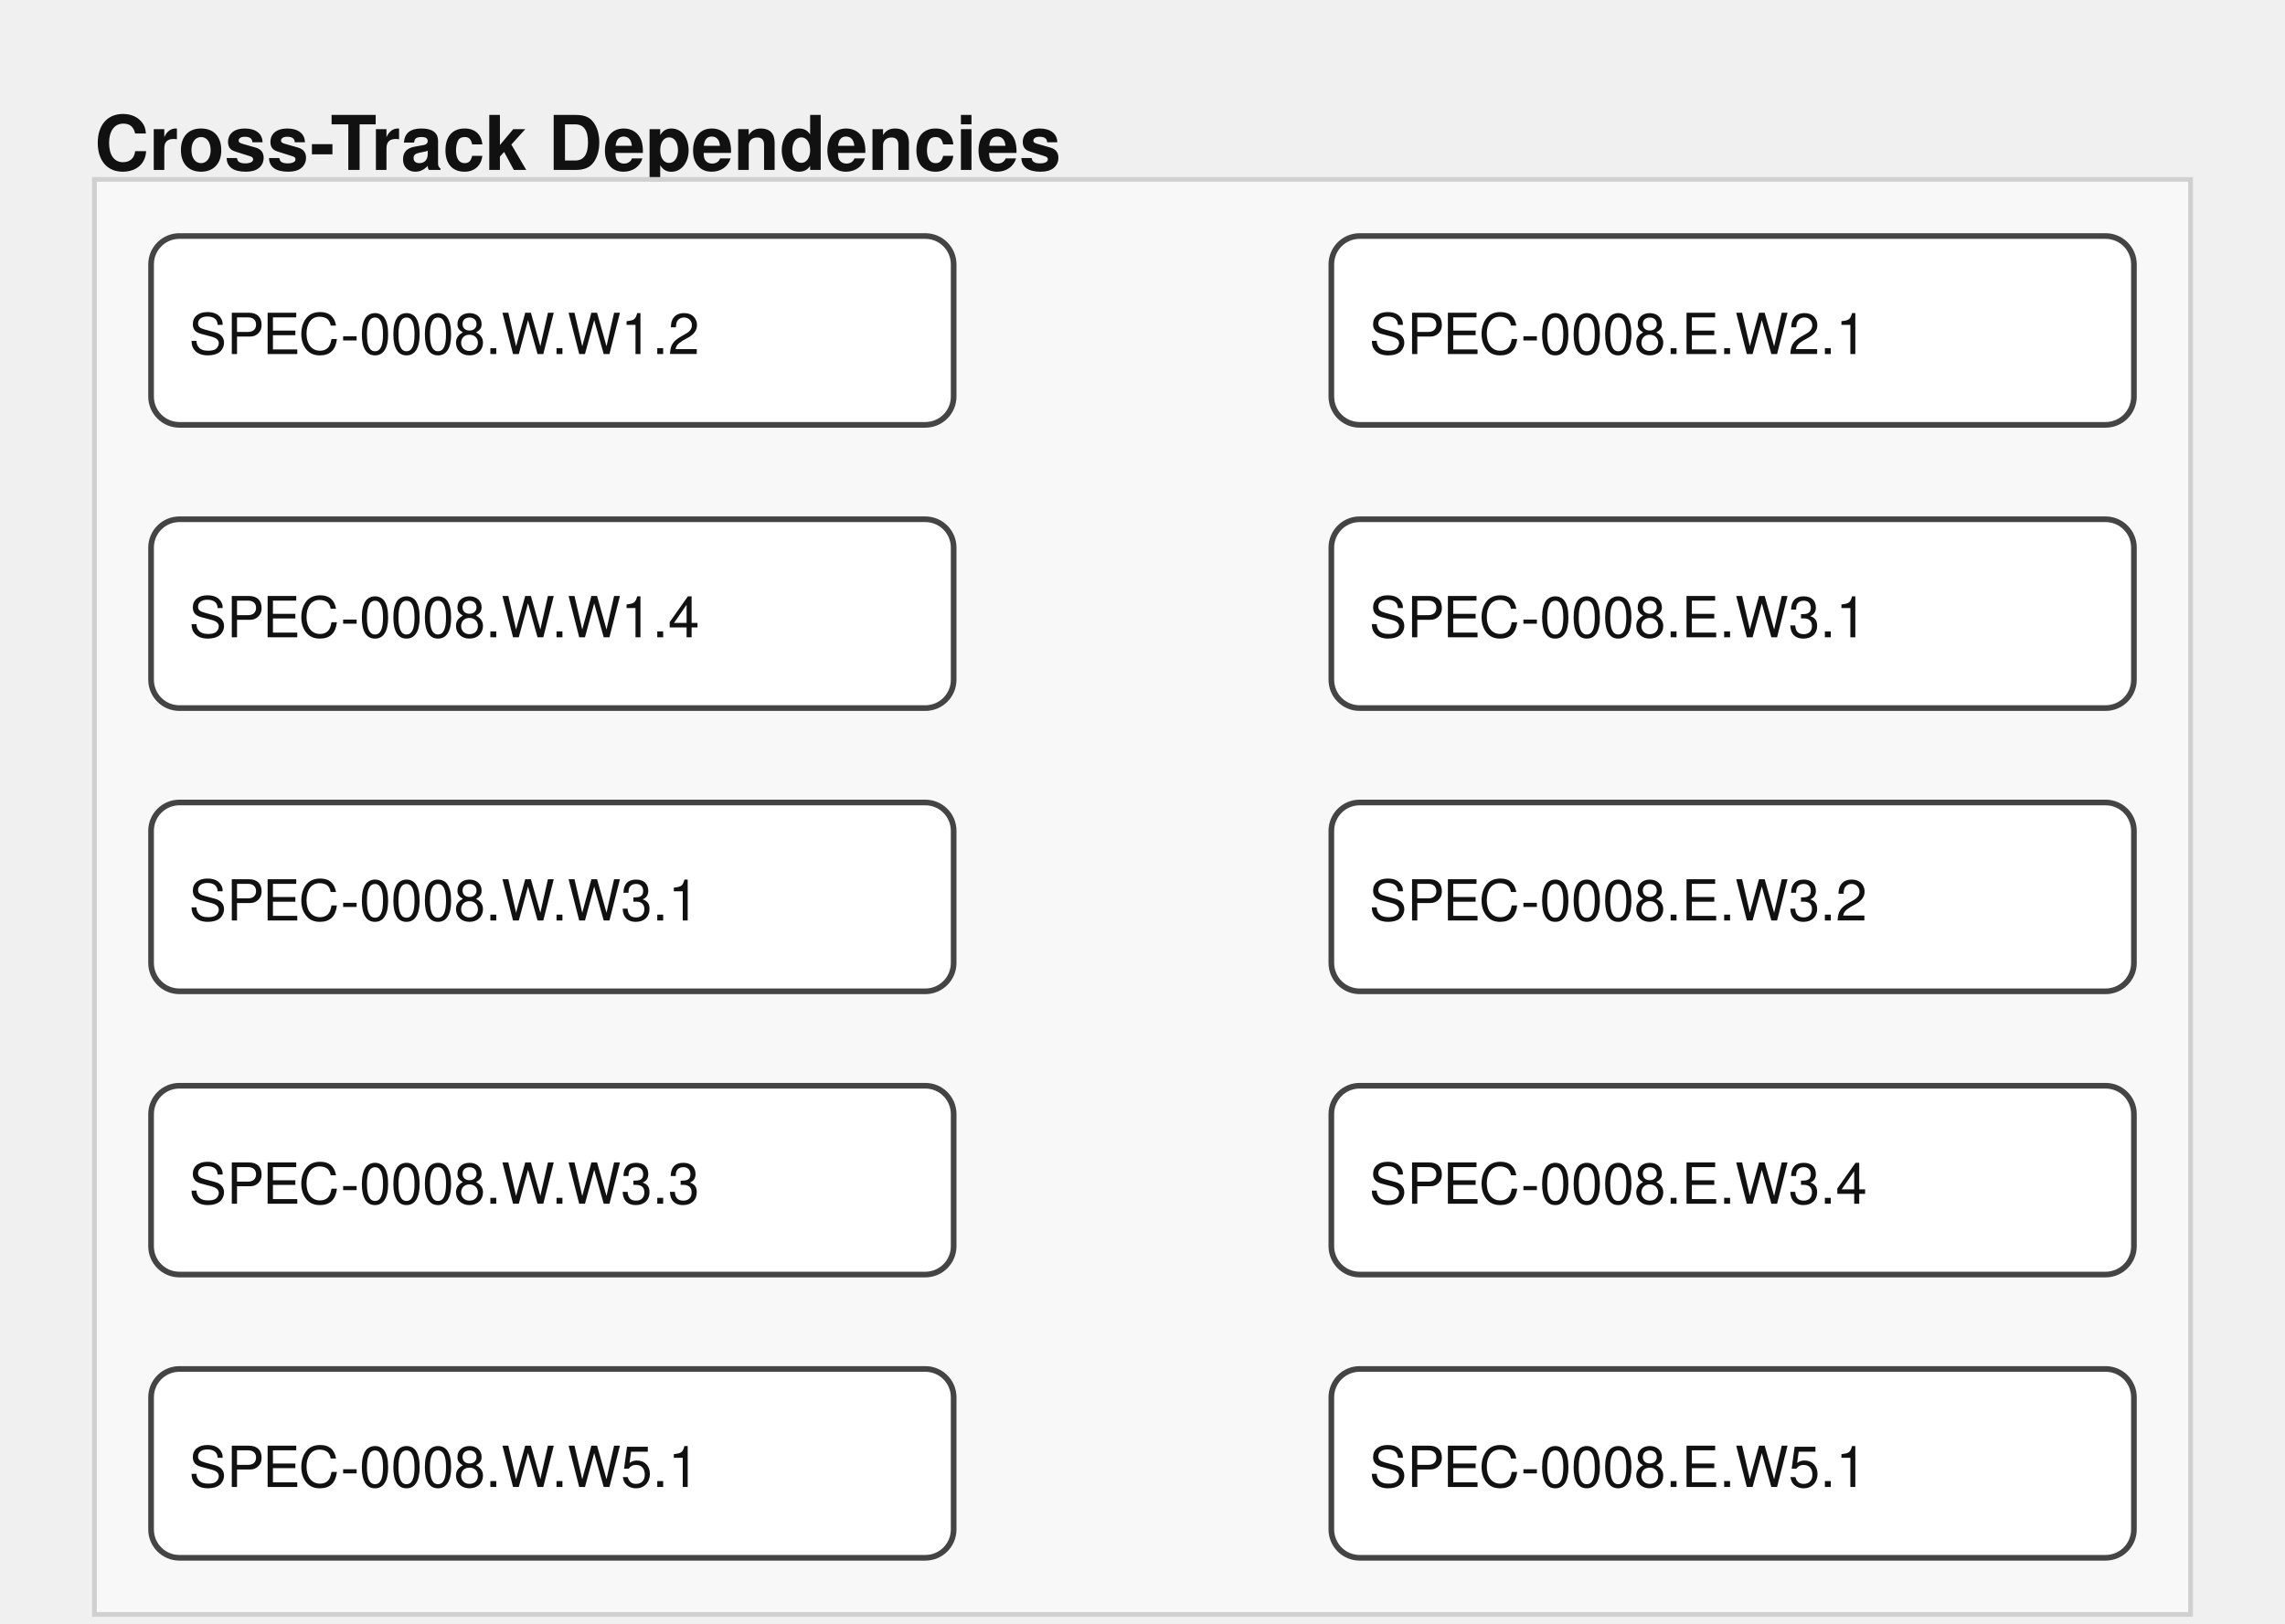
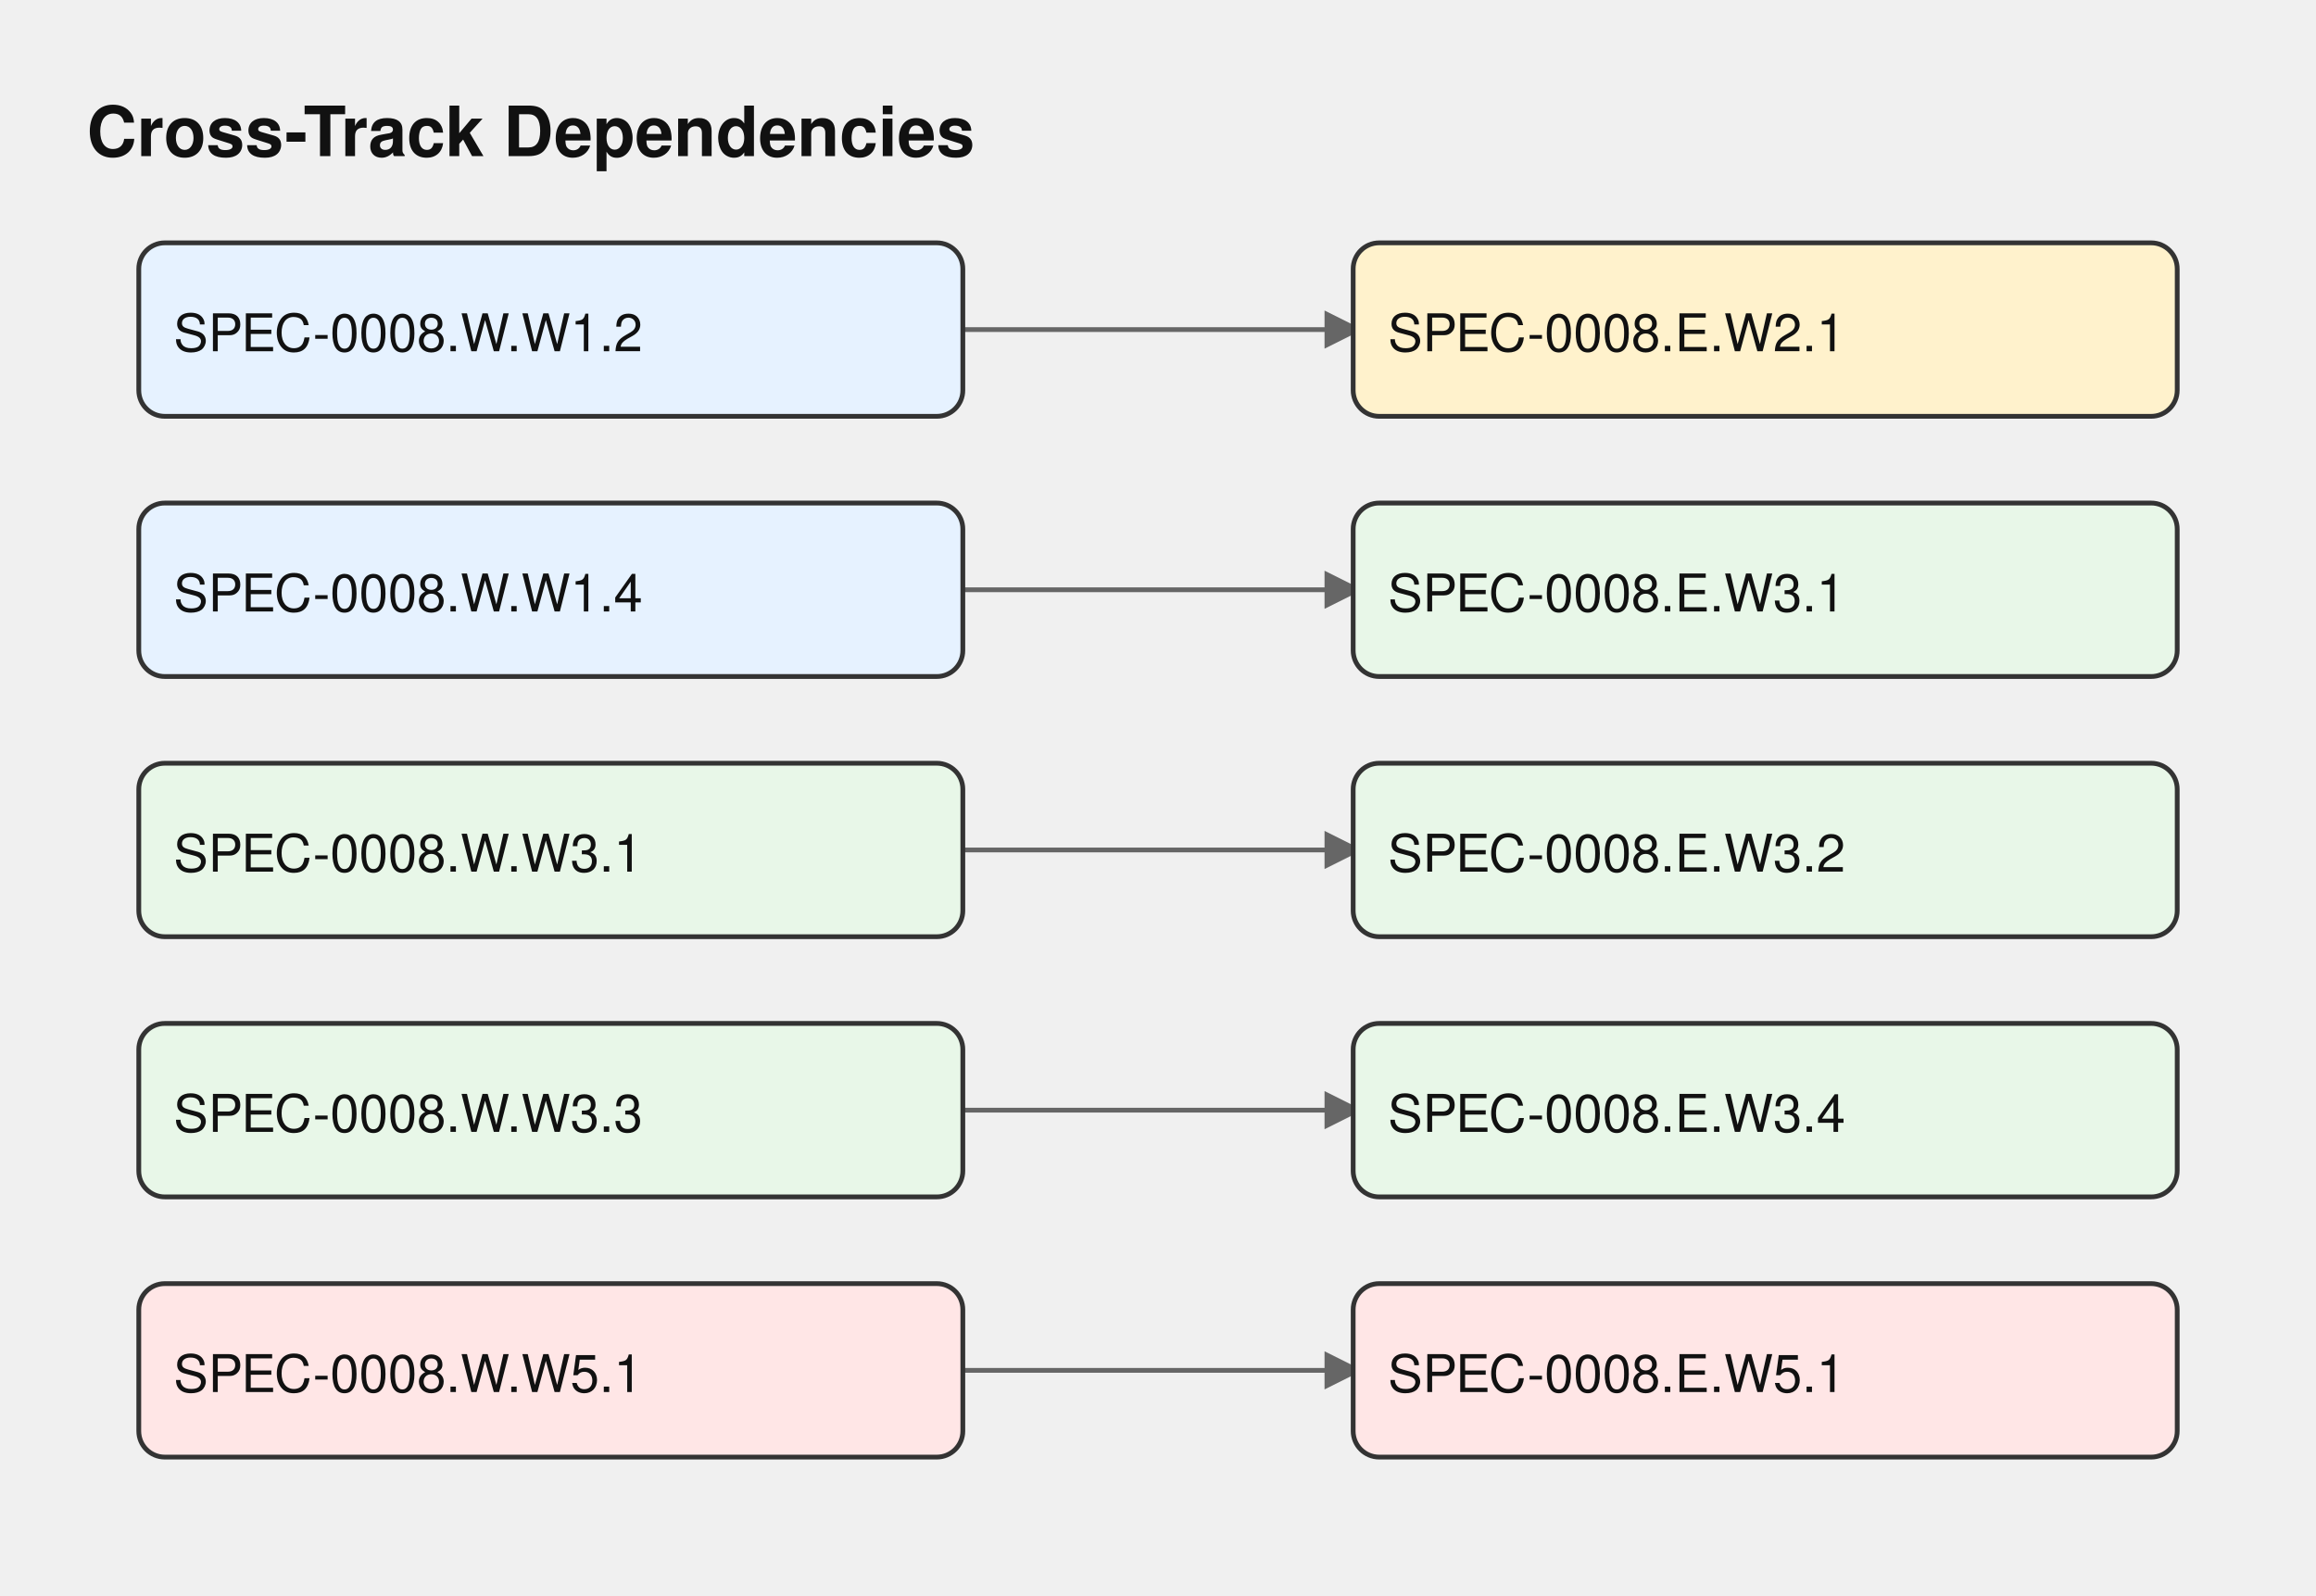
- <svg xmlns="http://www.w3.org/2000/svg" width="484" height="344" viewBox="0 0 484 344">
+ <svg xmlns="http://www.w3.org/2000/svg" width="534" height="368" viewBox="0 0 534 368">
  <style>
-     .group { fill: #f8f8f8; stroke: #d0d0d0; stroke-width: 1; }
-     .group-title { font: 14px Helvetica, Arial, sans-serif; fill: #333; }
-     .node { fill: #ffffff; stroke: #444; stroke-width: 1.2; rx: 6; }
+     .node { stroke: #333; stroke-width: 1.1; rx: 6; }
    .node-text { font: 12px Helvetica, Arial, sans-serif; fill: #111; }
-     .edge { fill: none; stroke: #555; stroke-width: 1.1; }
+     .edge { fill: none; stroke: #666; stroke-width: 1.1; }
    .title { font: 16px Helvetica, Arial, sans-serif; fill: #111; font-weight: 600; }
+     .wave1 { fill: #e6f2ff; }
+     .wave2 { fill: #fff2cc; }
+     .wave3 { fill: #e8f7e8; }
+     .wave4 { fill: #f3e8ff; }
+     .wave5 { fill: #ffe6e6; }
  </style>
  <defs>
    <marker id="arrow" markerWidth="8" markerHeight="8" refX="6" refY="4" orient="auto" markerUnits="strokeWidth">
-       <path d="M0,0 L8,4 L0,8 z" fill="#555" />
+       <path d="M0,0 L8,4 L0,8 z" fill="#666" />
    </marker>
  </defs>
  <text class="title" x="20" y="36">Cross-Track Dependencies</text>
-   <path class="edge" d="M202,70 L282,70" marker-end="url(#arrow)" />
-   <path class="edge" d="M202,130 L282,130" marker-end="url(#arrow)" />
-   <path class="edge" d="M202,190 L282,190" marker-end="url(#arrow)" />
-   <path class="edge" d="M202,250 L282,250" marker-end="url(#arrow)" />
-   <path class="edge" d="M202,310 L282,310" marker-end="url(#arrow)" />
-   <rect class="group" x="20" y="38" width="444" height="304" />
-   <rect class="node" x="32" y="50" width="170" height="40" />
-   <text class="node-text" x="40" y="75">SPEC-0008.W.W1.2</text>
-   <rect class="node" x="32" y="110" width="170" height="40" />
-   <text class="node-text" x="40" y="135">SPEC-0008.W.W1.4</text>
-   <rect class="node" x="32" y="170" width="170" height="40" />
-   <text class="node-text" x="40" y="195">SPEC-0008.W.W3.1</text>
-   <rect class="node" x="32" y="230" width="170" height="40" />
-   <text class="node-text" x="40" y="255">SPEC-0008.W.W3.3</text>
-   <rect class="node" x="32" y="290" width="170" height="40" />
-   <text class="node-text" x="40" y="315">SPEC-0008.W.W5.1</text>
-   <rect class="node" x="282" y="50" width="170" height="40" />
-   <text class="node-text" x="290" y="75">SPEC-0008.E.W2.1</text>
-   <rect class="node" x="282" y="110" width="170" height="40" />
-   <text class="node-text" x="290" y="135">SPEC-0008.E.W3.1</text>
-   <rect class="node" x="282" y="170" width="170" height="40" />
-   <text class="node-text" x="290" y="195">SPEC-0008.E.W3.2</text>
-   <rect class="node" x="282" y="230" width="170" height="40" />
-   <text class="node-text" x="290" y="255">SPEC-0008.E.W3.4</text>
-   <rect class="node" x="282" y="290" width="170" height="40" />
-   <text class="node-text" x="290" y="315">SPEC-0008.E.W5.1</text>
+   <path class="edge" d="M222,76 L312,76" marker-end="url(#arrow)" />
+   <path class="edge" d="M222,136 L312,136" marker-end="url(#arrow)" />
+   <path class="edge" d="M222,196 L312,196" marker-end="url(#arrow)" />
+   <path class="edge" d="M222,256 L312,256" marker-end="url(#arrow)" />
+   <path class="edge" d="M222,316 L312,316" marker-end="url(#arrow)" />
+   <rect class="node wave1" x="32" y="56" width="190" height="40" />
+   <text class="node-text" x="40" y="81">SPEC-0008.W.W1.2</text>
+   <rect class="node wave1" x="32" y="116" width="190" height="40" />
+   <text class="node-text" x="40" y="141">SPEC-0008.W.W1.4</text>
+   <rect class="node wave3" x="32" y="176" width="190" height="40" />
+   <text class="node-text" x="40" y="201">SPEC-0008.W.W3.1</text>
+   <rect class="node wave3" x="32" y="236" width="190" height="40" />
+   <text class="node-text" x="40" y="261">SPEC-0008.W.W3.3</text>
+   <rect class="node wave5" x="32" y="296" width="190" height="40" />
+   <text class="node-text" x="40" y="321">SPEC-0008.W.W5.1</text>
+   <rect class="node wave2" x="312" y="56" width="190" height="40" />
+   <text class="node-text" x="320" y="81">SPEC-0008.E.W2.1</text>
+   <rect class="node wave3" x="312" y="116" width="190" height="40" />
+   <text class="node-text" x="320" y="141">SPEC-0008.E.W3.1</text>
+   <rect class="node wave3" x="312" y="176" width="190" height="40" />
+   <text class="node-text" x="320" y="201">SPEC-0008.E.W3.2</text>
+   <rect class="node wave3" x="312" y="236" width="190" height="40" />
+   <text class="node-text" x="320" y="261">SPEC-0008.E.W3.4</text>
+   <rect class="node wave5" x="312" y="296" width="190" height="40" />
+   <text class="node-text" x="320" y="321">SPEC-0008.E.W5.1</text>
</svg>
